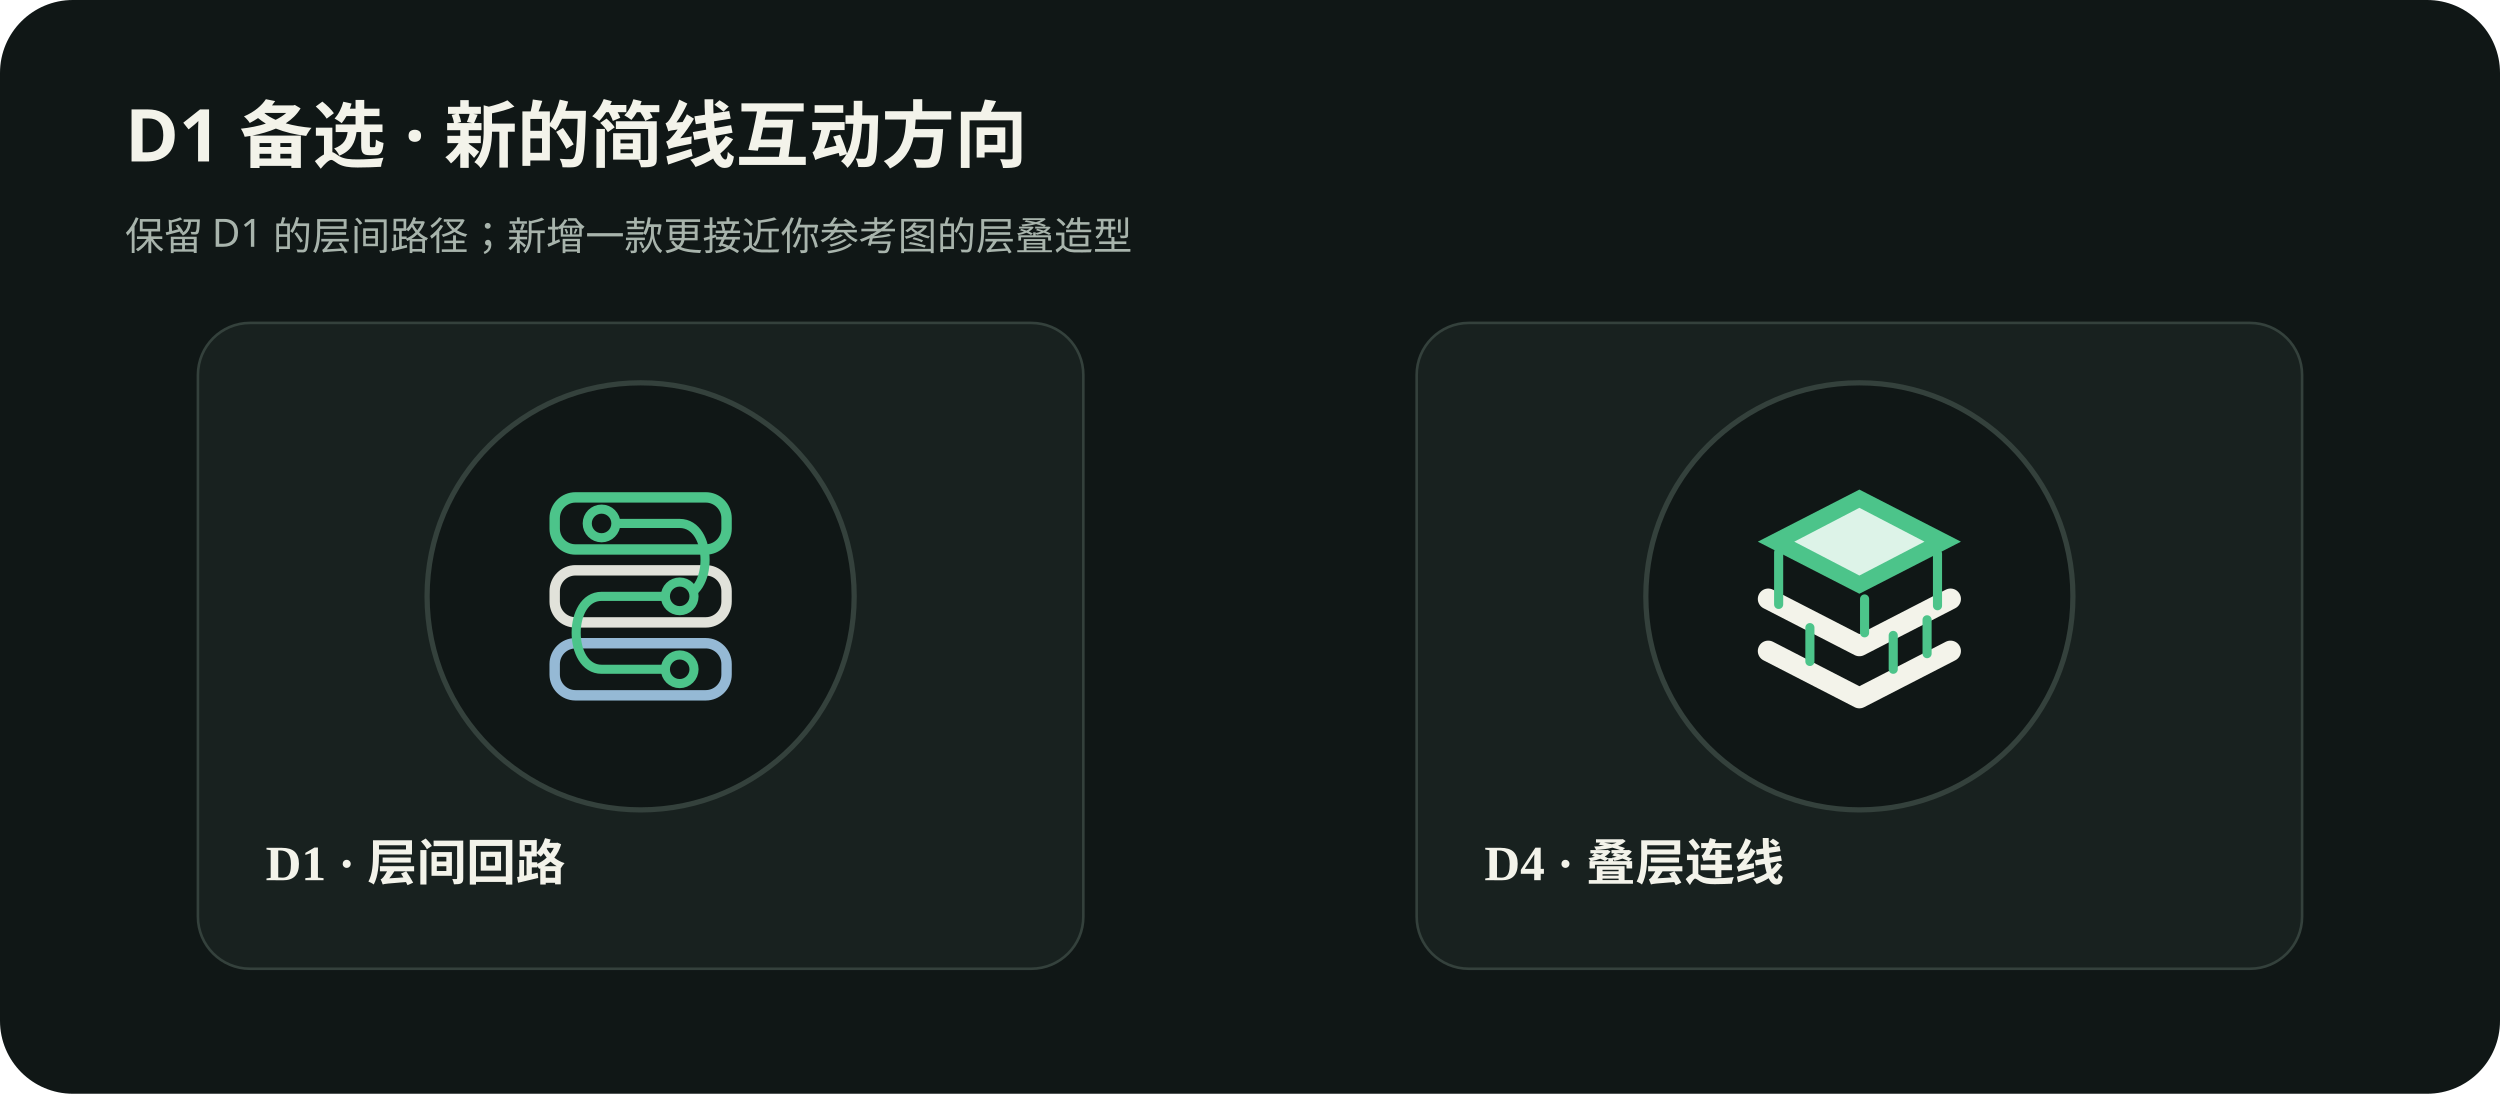
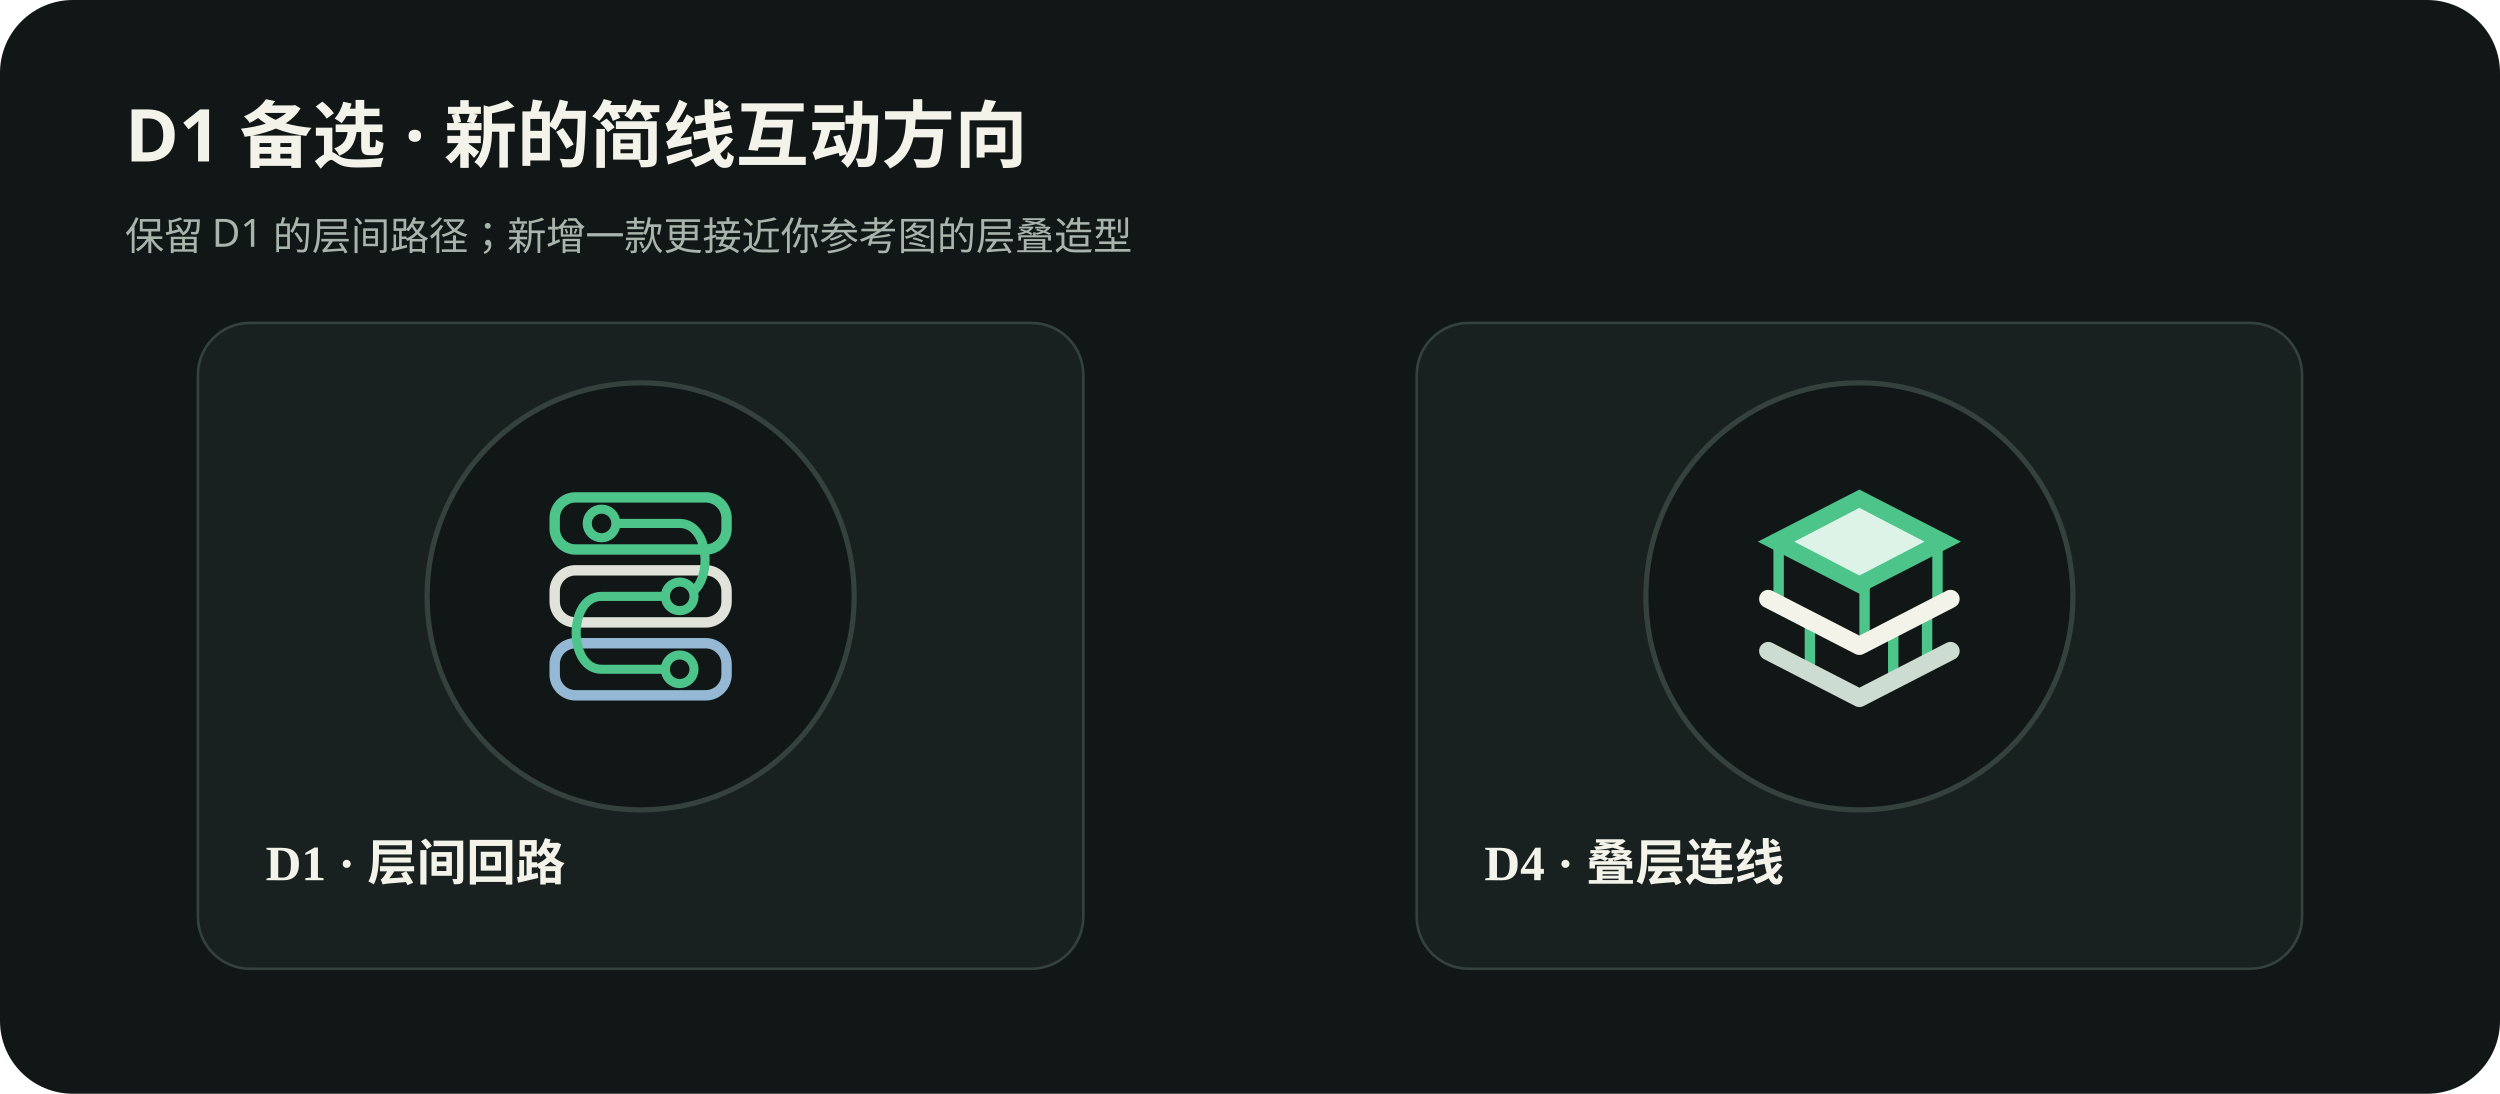
<svg xmlns="http://www.w3.org/2000/svg" viewBox="0 0 960 420" fill="none">
  <rect width="960" height="420" rx="28" fill="#101716" />
  <g font-family="Segoe UI, Microsoft YaHei, sans-serif">
    <text x="48" y="62" font-size="28" font-weight="700" fill="#F3F3EA">D1 备选 · 新的简线互动方向</text>
    <text x="48" y="96" font-size="15" fill="#A8B4AC">保留 D1 的层间路径；新增一款更接近你参考图的层叠造型</text>
  </g>
  <g transform="translate(76 124)">
    <rect width="340" height="248" rx="20" fill="#18211F" stroke="#34413C" />
    <circle cx="170" cy="105" r="82" fill="#101716" stroke="#34413C" stroke-width="2" />
    <g transform="translate(122 57)">
      <rect x="15" y="10" width="66" height="20" rx="8" stroke="#4CC48A" stroke-width="4" />
      <rect x="15" y="38" width="66" height="20" rx="8" stroke="#F3F3EA" stroke-width="4" opacity=".92" />
      <rect x="15" y="66" width="66" height="20" rx="8" stroke="#95B9D5" stroke-width="4" />
      <path d="M33 20h30M63 20C76 20 76 48 63 48S33 48 33 48M33 48c-13 0-13 28 0 28h30" stroke="#4CC48A" stroke-width="3.5" stroke-linecap="round" />
      <circle cx="33" cy="20" r="5.5" fill="#101716" stroke="#4CC48A" stroke-width="3.5" />
      <circle cx="63" cy="48" r="5.5" fill="#101716" stroke="#4CC48A" stroke-width="3.5" />
      <circle cx="63" cy="76" r="5.5" fill="#101716" stroke="#4CC48A" stroke-width="3.5" />
    </g>
    <text x="26" y="214" font-size="19" font-weight="700" fill="#F3F3EA">D1 · 层间回路</text>
  </g>
  <g transform="translate(544 124)">
    <rect width="340" height="248" rx="20" fill="#18211F" stroke="#34413C" />
    <circle cx="170" cy="105" r="82" fill="#101716" stroke="#34413C" stroke-width="2" />
    <g transform="translate(122 57)">
-       <path d="M48 7 87 27 48 47 9 27 48 7Z" fill="#4CC48A" />
-       <path d="m48 14 25 13-25 13-25-13 25-13Z" fill="#DDF3E8" />
-       <path d="M13 49 48 67 83 49M13 69 48 87 83 69" stroke="#F3F3EA" stroke-width="8" stroke-linecap="round" stroke-linejoin="round" />
-       <path d="M17 31.1V51.1M50 49v13M78 31.6V51.6M29 60v13M61 63v13M74 57v13" stroke="#4CC48A" stroke-width="3.5" stroke-linecap="round" />
+       <path d="M17 29.103V51.057M50 43.974V65.971M78 29.615V51.571M29 57.229V77.229M61 60.314V80.314M74 53.629V73.629" stroke="#4CC48A" stroke-width="4" stroke-linecap="butt" />
+       <path d="M48 7 87 27 48 47 9 27Z" fill="#4CC48A" />
+       <path d="M48 14 73 27 48 40 23 27Z" fill="#DDF3E8" />
+       <path d="M13 49 48 67 83 49" stroke="#F3F3EA" stroke-width="7" stroke-linecap="round" stroke-linejoin="round" />
+       <path d="M13 69 48 87 83 69" stroke="#CCDCD1" stroke-width="7" stroke-linecap="round" stroke-linejoin="round" />
    </g>
    <text x="26" y="214" font-size="19" font-weight="700" fill="#F3F3EA">D4 · 叠层连线</text>
  </g>
</svg>
